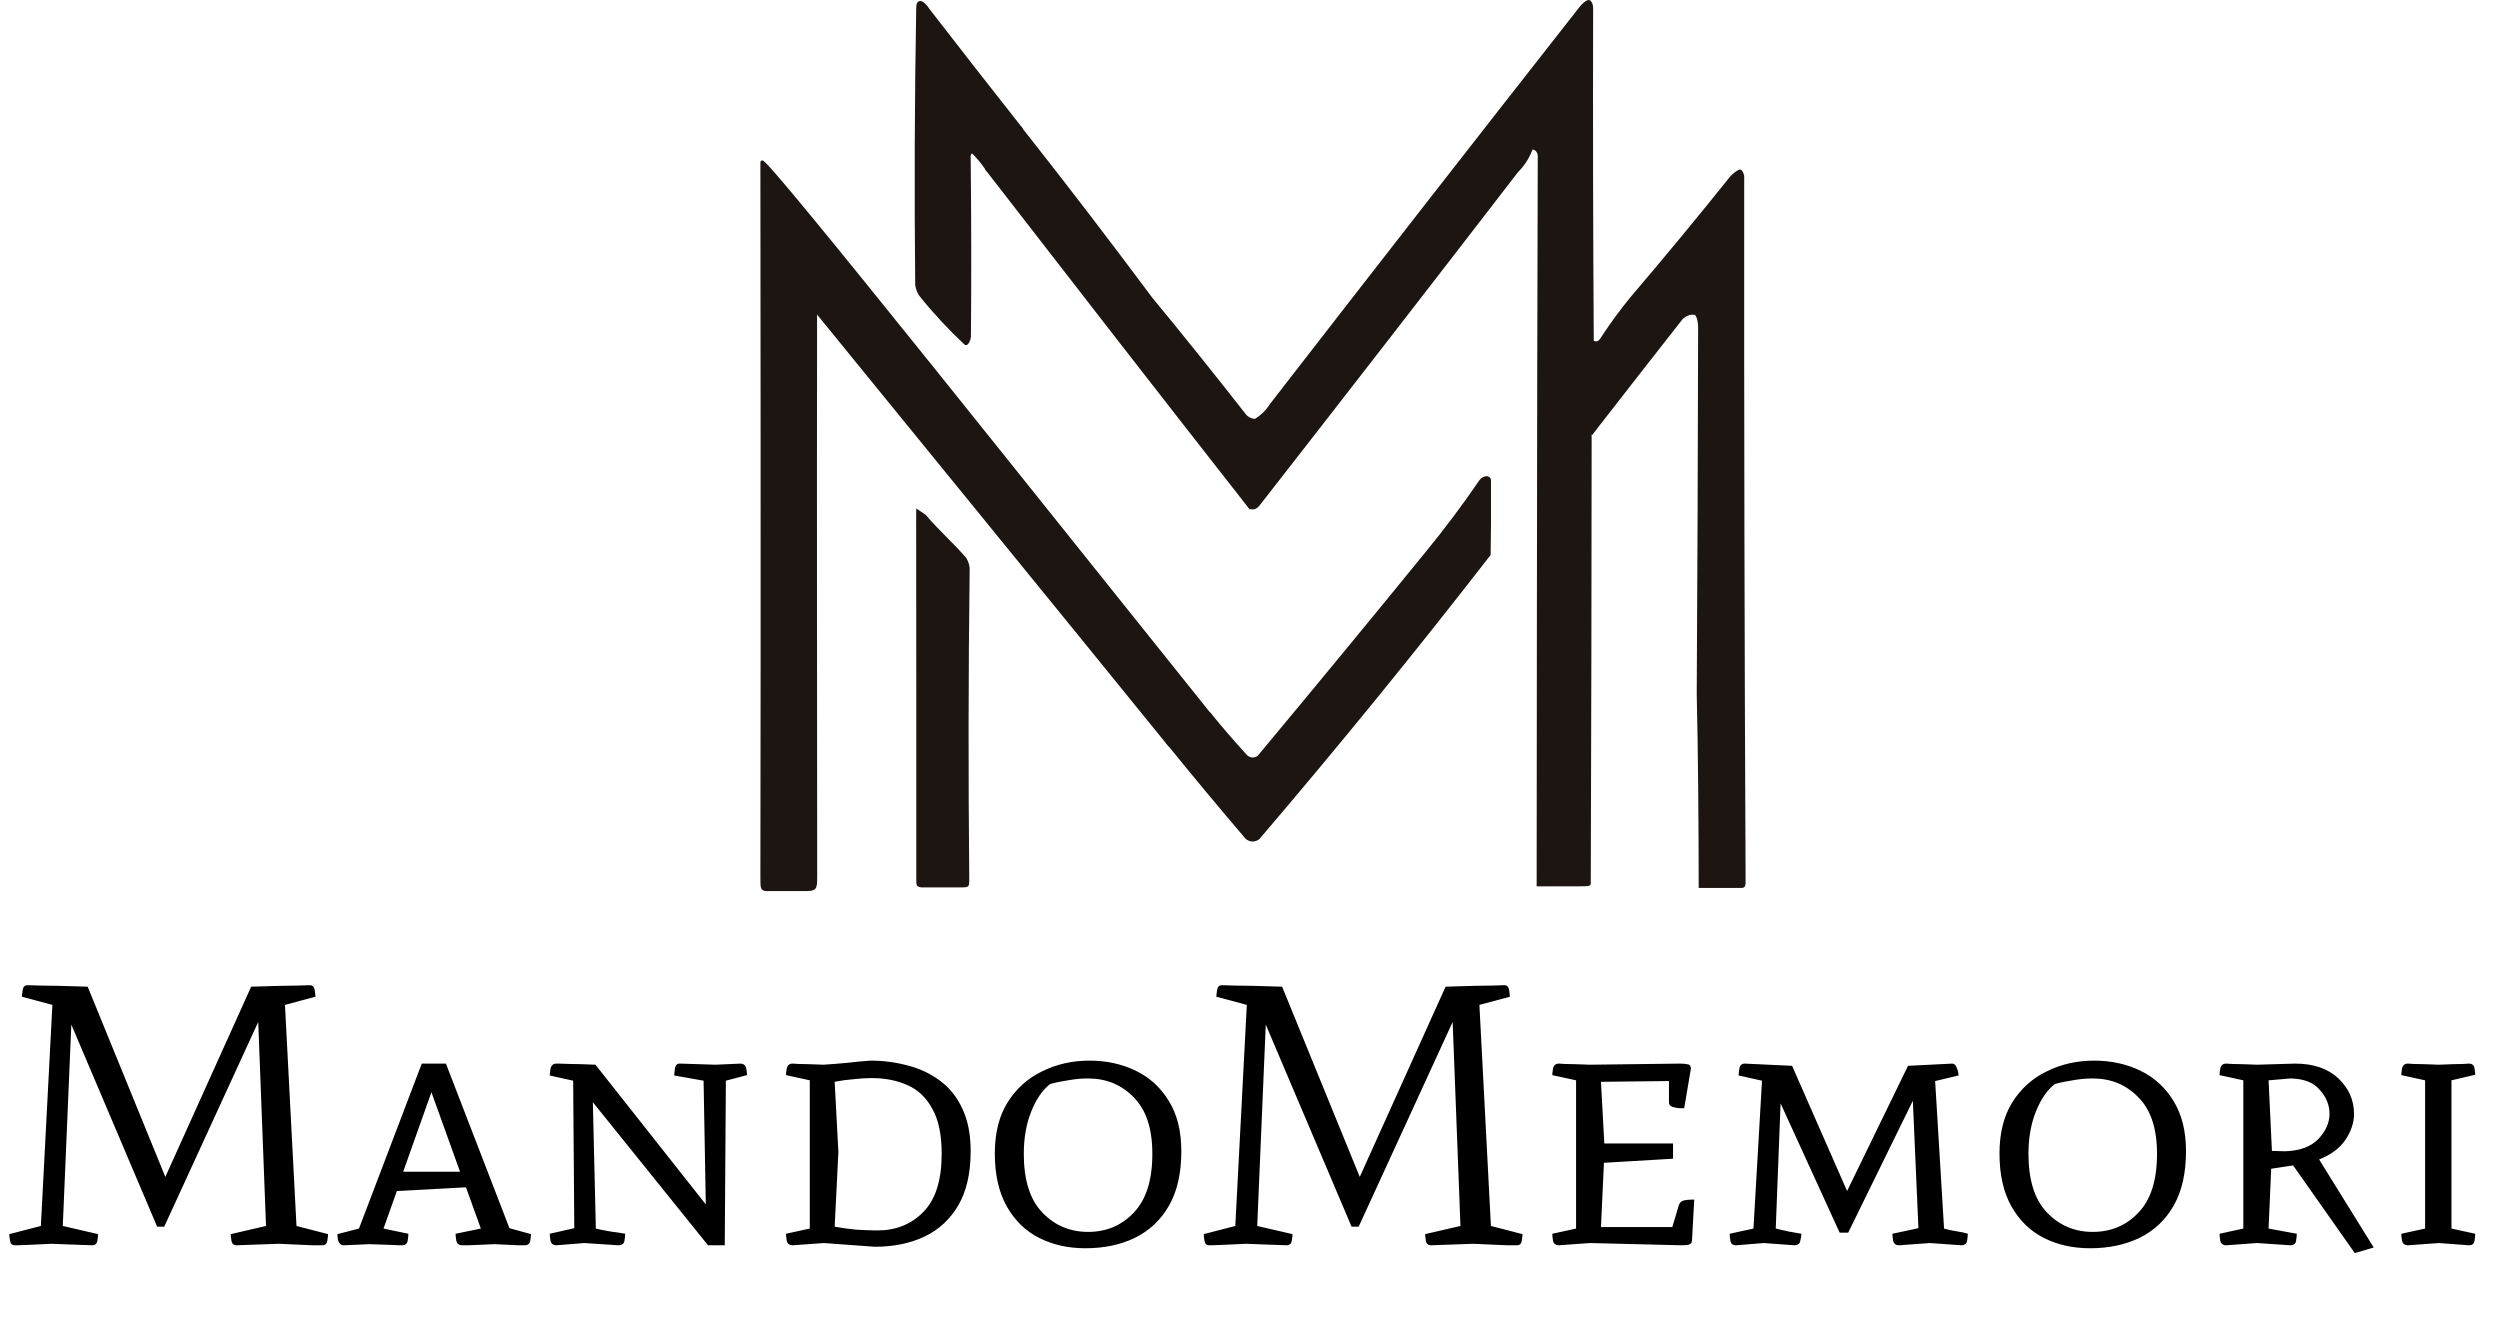
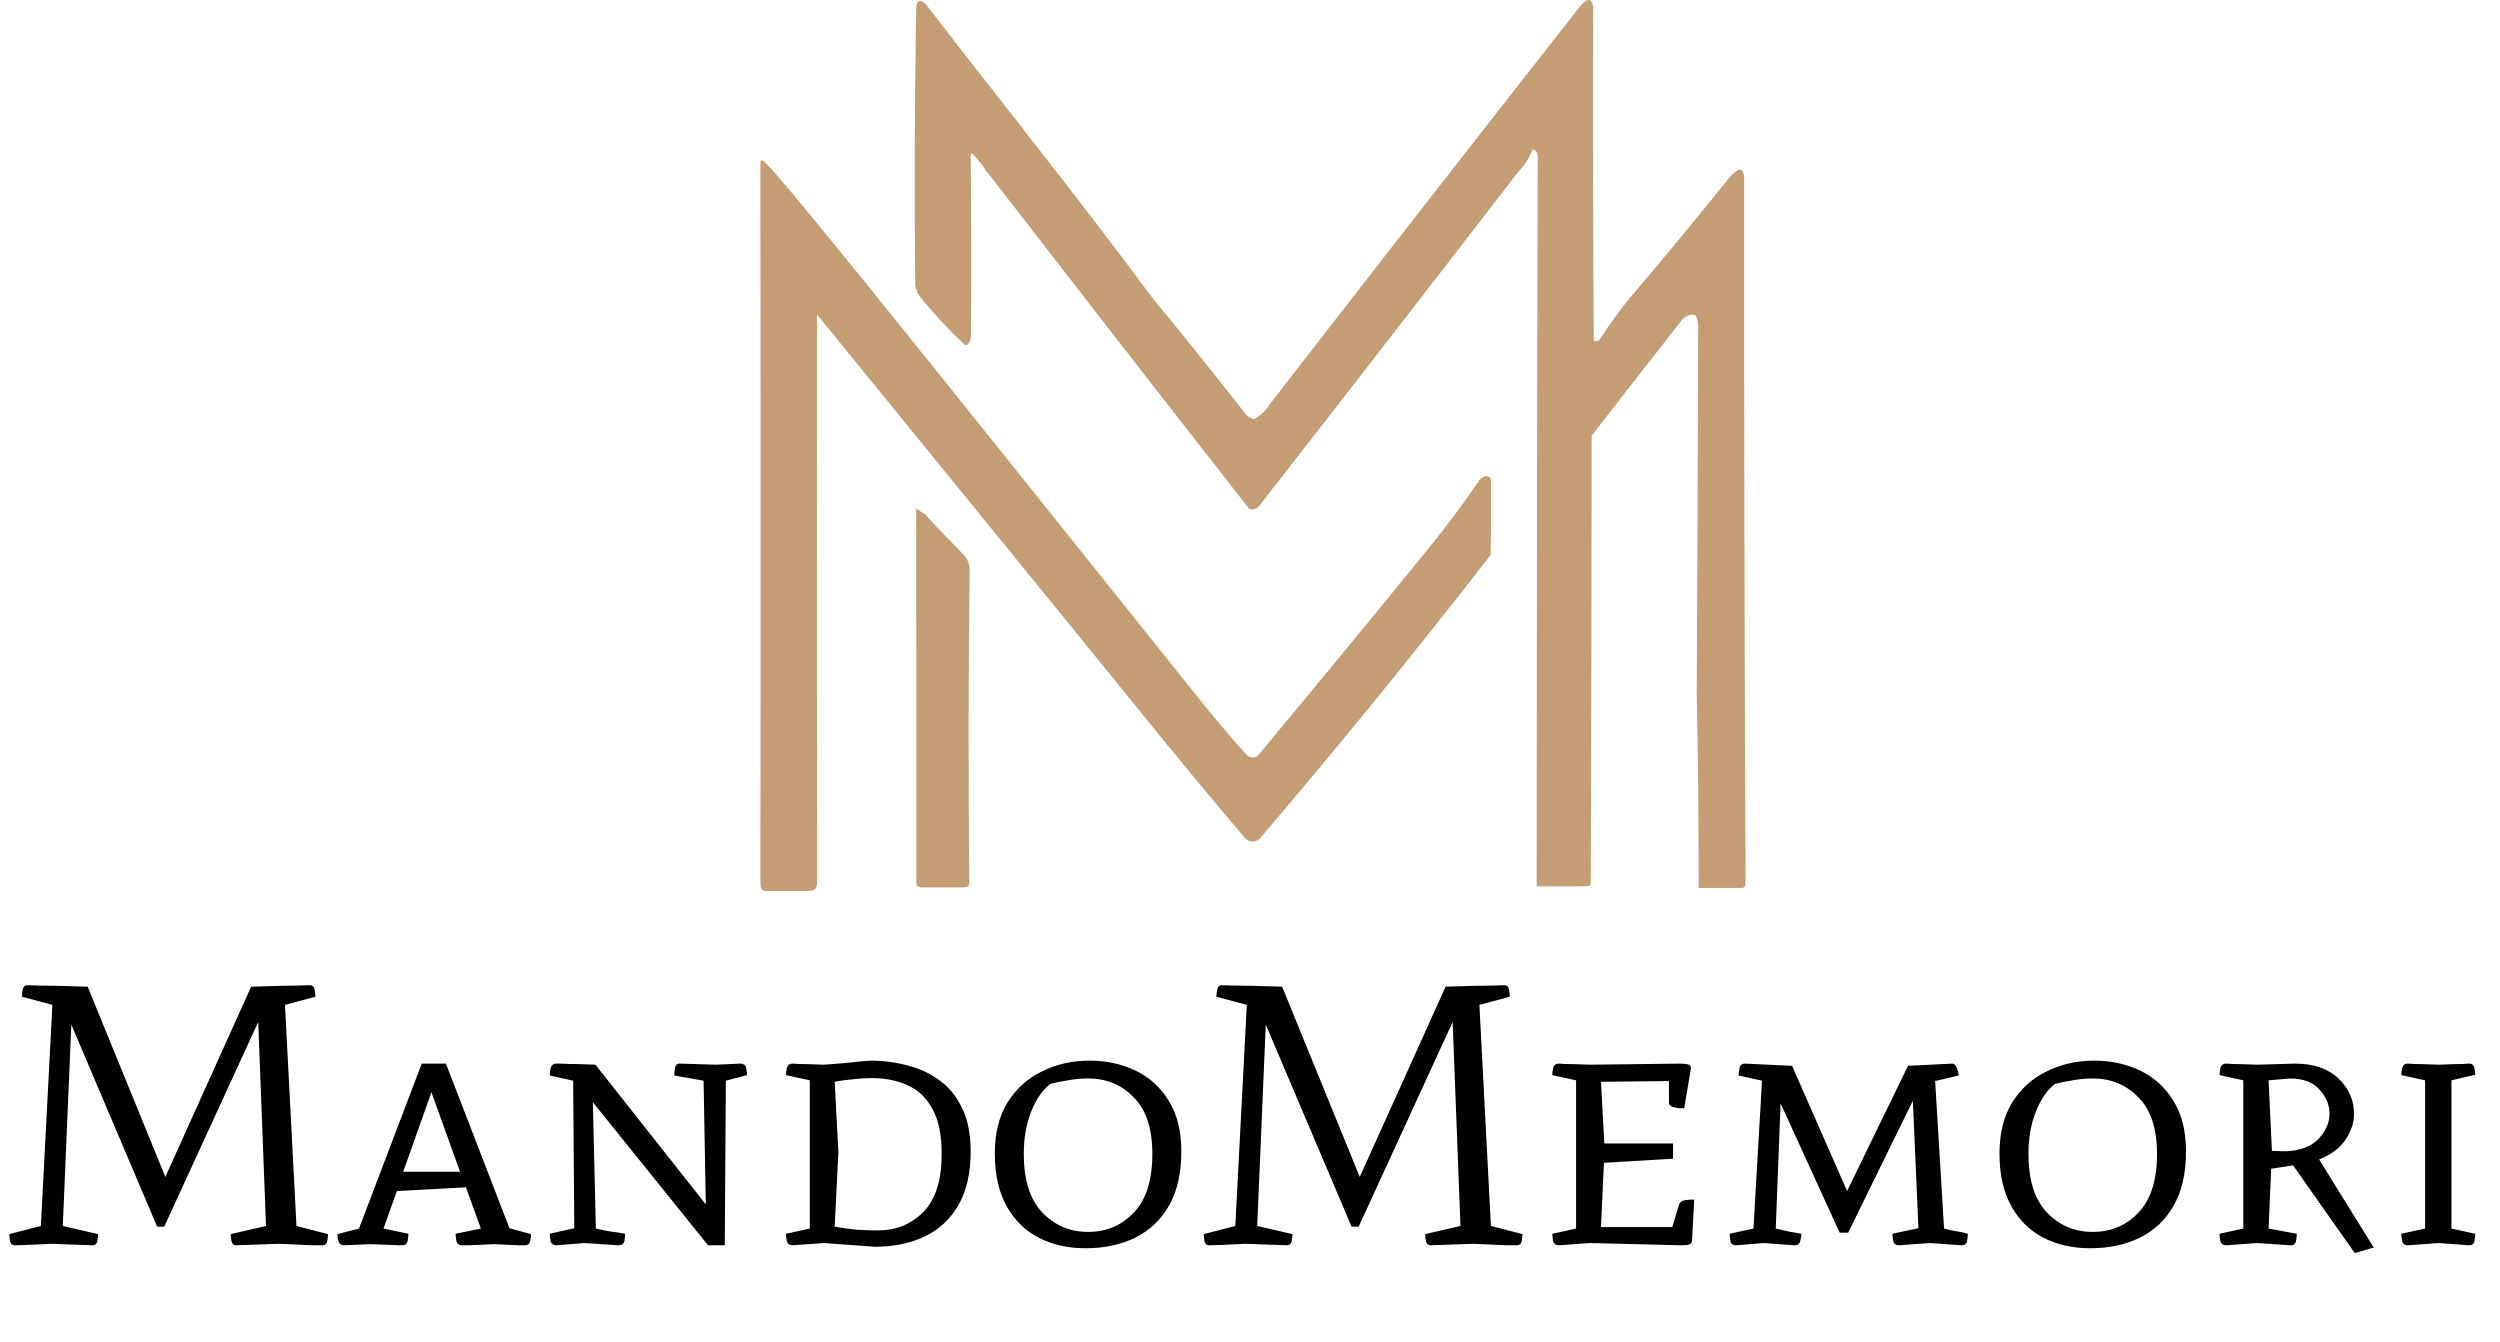
<svg xmlns="http://www.w3.org/2000/svg" width="397" height="213" viewBox="0 0 397 213" fill="none">
-   <path fill-rule="evenodd" clip-rule="evenodd" d="M145.486 82.718C145.5 81.75 145.502 81.75 145.501 80.75C147 81.75 145.5 80.75 147 81.75C149.14 84.29 151.246 86.058 153.426 88.578C153.726 89.067 153.916 89.608 153.986 90.188C153.776 106.538 153.756 122.898 153.916 139.248C153.933 140.918 153.964 140.918 152.428 140.918C149.887 140.918 148.407 140.918 146.276 140.918C145.5 140.75 145.5 140.75 145.506 139.308C145.516 120.438 145.506 101.578 145.486 82.718ZM146.746 118.718C146.946 123.888 146.996 129.058 146.916 134.228C147.026 134.968 147.306 135.628 147.776 136.218C146.686 137.268 146.666 138.338 147.716 139.408C148.576 139.648 149.466 139.738 150.366 139.678C150.946 139.758 151.416 139.578 151.776 139.138C152.226 129.478 152.316 119.818 152.056 110.148C151.836 108.838 151.676 107.518 151.596 106.198C151.566 105.108 151.816 104.098 152.366 103.168C151.976 102.588 151.786 101.958 151.786 101.258C151.876 99.578 151.826 97.897 151.656 96.218C152.056 93.918 152.166 91.608 151.986 89.297C150.616 87.897 149.316 86.438 148.076 84.927C147.746 84.748 147.486 84.817 147.306 85.147C147.496 85.797 147.566 86.468 147.496 87.147C147.066 88.118 146.836 89.127 146.816 90.188C146.866 96.198 146.896 102.218 146.906 108.228C146.996 109.258 147.146 110.278 147.366 111.288C147.276 113.768 147.066 116.248 146.746 118.718Z" fill="#1C1512" />
-   <path fill-rule="evenodd" clip-rule="evenodd" d="M162.136 20.445C161.966 20.825 161.686 21.115 161.316 21.305C160.816 21.125 160.366 21.175 159.976 21.465C160.096 22.335 160.046 23.175 159.816 23.985C159.286 24.175 158.796 24.415 158.326 24.725C158.036 25.625 157.506 26.325 156.746 26.855C156.046 25.805 155.246 24.865 154.366 24.015C153.976 24.275 153.816 24.655 153.896 25.145C153.996 34.525 154.016 43.905 153.936 53.295C153.976 53.835 153.52 54.707 153.346 54.545C150.806 52.175 148.426 49.615 146.226 46.875C145.886 46.395 145.676 45.855 145.586 45.265C145.436 30.555 145.486 15.855 145.746 1.165C145.767 -0.042 146.52 0.25 147.436 1.625C152.306 7.925 157.206 14.195 162.136 20.445ZM185.506 118.025C186.116 116.965 186.796 115.945 187.526 114.985C189.046 114.455 190.576 113.935 192.096 113.425C193.956 115.705 195.886 117.945 197.876 120.115C198.516 120.645 199.186 120.685 199.876 120.225C208.846 109.465 217.756 98.655 226.606 87.785C229.616 84.115 232.466 80.315 235.136 76.395C235.666 75.695 236.52 75.75 236.52 76.25C236.52 79.75 236.52 79.75 236.52 83.25C236.49 83.89 236.52 85.25 236.466 88.035C224.606 103.345 212.376 118.355 199.796 133.085C199.186 133.505 198.576 133.485 197.986 133.025C193.756 128.075 189.596 123.075 185.506 118.025Z" fill="#1C1512" stroke="#1C1512" stroke-width="0.5" />
-   <path fill-rule="evenodd" clip-rule="evenodd" d="M252.755 68.648C252.745 92.458 252.695 116.268 252.615 140.068C252.615 140.75 252.615 140.75 250.245 140.75C247.875 140.75 244.02 140.75 244.02 140.75C244.02 140.75 244.065 63.578 244.195 25.098C244.275 24.238 243.905 23.758 243.065 23.658C243.405 22.758 243.965 22.628 244.745 23.268C245.605 24.068 245.965 25.058 245.835 26.228C245.785 63.228 245.795 100.238 245.865 137.238C245.895 138.338 246.425 139.088 247.435 139.488C248.485 139.178 249.565 138.998 250.665 138.958C250.805 138.808 250.945 138.658 251.085 138.508C250.815 137.748 250.535 136.998 250.245 136.258C250.615 135.308 250.805 134.328 250.815 133.308C250.305 132.008 250.005 130.668 249.885 129.278C250.175 128.238 250.485 127.208 250.815 126.168C250.875 117.198 250.885 108.218 250.855 99.238C250.925 98.538 251.035 97.838 251.205 97.148C250.715 96.218 250.285 95.268 249.885 94.298C250.275 92.878 250.825 91.518 251.545 90.218C251.745 88.498 251.745 86.768 251.545 85.048C250.795 84.598 250.245 83.998 249.885 83.248C249.885 81.558 249.855 79.878 249.785 78.198C249.225 76.928 248.905 75.608 248.825 74.238C248.795 73.628 248.875 73.018 249.045 72.428C249.895 72.208 250.735 71.918 251.555 71.568C251.895 70.408 251.845 69.258 251.415 68.118C251.875 68.248 252.325 68.418 252.755 68.648ZM127.725 132.758C127.915 107.888 127.985 83.028 127.935 58.158C127.885 57.428 128.075 56.768 128.495 56.178C128.615 79.188 128.705 102.198 128.745 125.218C128.745 128.248 128.725 131.268 128.665 134.298C128.665 134.738 128.545 135.128 128.285 135.468C127.825 134.628 127.645 133.728 127.725 132.758Z" fill="#1C1512" />
-   <path fill-rule="evenodd" clip-rule="evenodd" d="M276.502 140.75C275.502 140.75 275.502 140.75 274.502 140.75C273.564 140.75 273.002 140.75 272.002 140.75C271.002 140.75 271.002 140.75 270.002 140.75C269.992 132.07 269.911 118.96 269.691 110.29C269.801 90.95 269.881 71.62 269.911 52.29C269.941 51.66 269.861 51.05 269.691 50.45C269.521 50.09 269.392 49.68 269.002 49.75C268.322 49.61 267.571 50.02 267.051 50.46C262.281 56.54 257.521 62.63 252.791 68.73C252.361 68.5 251.911 68.33 251.451 68.2C251.881 69.34 251.931 70.49 251.591 71.65C250.771 72 249.931 72.29 249.081 72.51C248.911 73.1 248.831 73.71 248.861 74.32C248.941 75.69 249.261 77.01 249.821 78.28C249.891 79.96 249.921 81.64 249.921 83.33C250.281 84.08 250.831 84.68 251.581 85.13C251.781 86.85 251.781 88.58 251.581 90.3C250.861 91.6 250.311 92.96 249.921 94.38C250.321 95.35 250.751 96.3 251.241 97.23C251.071 97.92 250.961 98.62 250.891 99.32C250.921 108.3 250.911 117.28 250.851 126.25C250.881 127.3 250.881 128.8 250.881 129.8C250.881 131.3 250.863 132.095 250.851 133.39C250.841 134.41 250.851 135.3 250.881 136.3C250.917 137.492 250.881 138.3 250.881 139.3C250.881 140.3 250.881 139.937 250.881 140.437C249.781 140.477 247.502 140.25 246.502 140.25C246.002 140.25 245.911 140.4 245.881 139.3C245.811 102.3 245.821 63.31 245.871 26.31C246.001 25.14 245.641 24.15 244.781 23.35C244.001 22.71 243.441 22.84 243.101 23.74C242.601 25.04 241.861 26.18 240.871 27.17C227.231 44.88 213.53 62.55 199.781 80.17C199.461 80.57 199.051 80.72 198.551 80.62C184.581 62.78 170.66 44.88 156.781 26.94C157.541 26.41 158.071 25.71 158.361 24.81C158.831 24.5 159.321 24.26 159.851 24.07C160.081 23.26 160.131 22.42 160.011 21.55C160.401 21.26 160.851 21.21 161.351 21.39C161.721 21.2 162.001 20.91 162.171 20.53C169.151 29.38 176.011 38.33 182.741 47.37C187.721 53.41 192.621 59.52 197.441 65.68C197.891 66.35 198.521 66.72 199.321 66.78C200.361 66.17 201.221 65.34 201.881 64.29C218.18 43.25 234.551 22.26 250.981 1.32C251.321 0.84 252.002 0.25 252.281 0.25C252.502 0.25 252.741 0.715 252.741 1.28C252.691 18.96 252.731 36.62 252.841 54.28C253.481 54.63 254.001 54.47 254.401 53.79C255.841 51.58 257.391 49.45 259.061 47.41C264.431 41.12 269.701 34.74 274.871 28.28C275.251 27.78 276.146 27.17 276.311 27.17C276.475 27.17 276.801 27.81 276.731 28.27C276.701 65.29 276.771 102.31 276.951 139.33C276.958 140.75 276.951 140.75 276.502 140.75ZM192.131 113.51C190.611 114.02 189.081 114.54 187.561 115.07C186.831 116.03 186.151 117.05 185.541 118.11C167.141 95.41 147.93 71.9 129.5 49.25C129.5 48.75 129.5 49.75 129.5 50.75C129.5 51.25 129.5 51.75 129.5 52.25C129.46 81.23 129.501 110.19 129.521 139.18C129.5 141.25 129.521 141.25 127.5 141.25C125.8 141.25 123 141.25 122 141.25C121 141.25 121 141.25 121 139.25C121.08 101.63 121.011 27.513 121.001 27.26C120.991 27.007 120.992 27.25 121.002 25.75C121.012 24.25 168.641 84.26 192.131 113.51ZM127.761 132.84C127.681 133.81 127.861 134.71 128.321 135.55C128.581 135.21 128.701 134.82 128.701 134.38C128.761 131.35 128.781 128.33 128.781 125.3C128.741 102.28 128.651 79.27 128.531 56.26C128.111 56.85 127.921 57.51 127.971 58.24C128.021 83.11 127.951 107.97 127.761 132.84ZM146.781 118.8C147.101 116.33 147.311 113.85 147.401 111.37C147.181 110.36 147.031 109.34 146.941 108.31C146.931 102.3 146.901 96.28 146.851 90.27C146.871 89.21 147.101 88.2 147.531 87.23C147.601 86.55 147.531 85.88 147.341 85.23C147.821 84.83 148.241 84.92 148.611 85.47C149.651 86.86 150.791 88.16 152.021 89.38C152.201 91.69 152.091 94 151.691 96.3C151.861 97.98 151.911 99.66 151.821 101.34C151.821 102.04 152.011 102.67 152.401 103.25C151.851 104.18 151.601 105.19 151.631 106.28C151.711 107.6 151.871 108.92 152.091 110.23C152.351 119.9 152.261 129.56 151.811 139.22C151.451 139.66 150.981 139.84 150.401 139.76C148.781 140.16 146.941 139.703 146.961 138.21C146.971 137.47 147.261 136.83 147.811 136.3C147.341 135.71 147.061 135.05 146.951 134.31C147.031 129.14 146.981 123.97 146.781 118.8Z" fill="#1C1512" stroke="#1C1512" stroke-width="0.5" />
+   <path fill-rule="evenodd" clip-rule="evenodd" d="M145.486 82.718C145.5 81.75 145.502 81.75 145.501 80.75C147 81.75 145.5 80.75 147 81.75C149.14 84.29 151.246 86.058 153.426 88.578C153.726 89.067 153.916 89.608 153.986 90.188C153.776 106.538 153.756 122.898 153.916 139.248C153.933 140.918 153.964 140.918 152.428 140.918C149.887 140.918 148.407 140.918 146.276 140.918C145.5 140.75 145.5 140.75 145.506 139.308C145.516 120.438 145.506 101.578 145.486 82.718ZM146.746 118.718C146.946 123.888 146.996 129.058 146.916 134.228C147.026 134.968 147.306 135.628 147.776 136.218C146.686 137.268 146.666 138.338 147.716 139.408C148.576 139.648 149.466 139.738 150.366 139.678C150.946 139.758 151.416 139.578 151.776 139.138C152.226 129.478 152.316 119.818 152.056 110.148C151.836 108.838 151.676 107.518 151.596 106.198C151.566 105.108 151.816 104.098 152.366 103.168C151.976 102.588 151.786 101.958 151.786 101.258C151.876 99.578 151.826 97.897 151.656 96.218C152.056 93.918 152.166 91.608 151.986 89.297C150.616 87.897 149.316 86.438 148.076 84.927C147.746 84.748 147.486 84.817 147.306 85.147C147.496 85.797 147.566 86.468 147.496 87.147C147.066 88.118 146.836 89.127 146.816 90.188C146.866 96.198 146.896 102.218 146.906 108.228C146.996 109.258 147.146 110.278 147.366 111.288C147.276 113.768 147.066 116.248 146.746 118.718Z" fill="#C49D74" />
+   <path fill-rule="evenodd" clip-rule="evenodd" d="M162.136 20.445C161.966 20.825 161.686 21.115 161.316 21.305C160.816 21.125 160.366 21.175 159.976 21.465C160.096 22.335 160.046 23.175 159.816 23.985C159.286 24.175 158.796 24.415 158.326 24.725C158.036 25.625 157.506 26.325 156.746 26.855C156.046 25.805 155.246 24.865 154.366 24.015C153.976 24.275 153.816 24.655 153.896 25.145C153.996 34.525 154.016 43.905 153.936 53.295C153.976 53.835 153.52 54.707 153.346 54.545C150.806 52.175 148.426 49.615 146.226 46.875C145.886 46.395 145.676 45.855 145.586 45.265C145.436 30.555 145.486 15.855 145.746 1.165C145.767 -0.042 146.52 0.25 147.436 1.625C152.306 7.925 157.206 14.195 162.136 20.445ZM185.506 118.025C186.116 116.965 186.796 115.945 187.526 114.985C189.046 114.455 190.576 113.935 192.096 113.425C193.956 115.705 195.886 117.945 197.876 120.115C198.516 120.645 199.186 120.685 199.876 120.225C208.846 109.465 217.756 98.655 226.606 87.785C229.616 84.115 232.466 80.315 235.136 76.395C235.666 75.695 236.52 75.75 236.52 76.25C236.52 79.75 236.52 79.75 236.52 83.25C236.49 83.89 236.52 85.25 236.466 88.035C224.606 103.345 212.376 118.355 199.796 133.085C199.186 133.505 198.576 133.485 197.986 133.025C193.756 128.075 189.596 123.075 185.506 118.025Z" fill="#C49D74" stroke="#C49D74" stroke-width="0.5" />
+   <path fill-rule="evenodd" clip-rule="evenodd" d="M252.755 68.648C252.745 92.458 252.695 116.268 252.615 140.068C252.615 140.75 252.615 140.75 250.245 140.75C247.875 140.75 244.02 140.75 244.02 140.75C244.02 140.75 244.065 63.578 244.195 25.098C244.275 24.238 243.905 23.758 243.065 23.658C243.405 22.758 243.965 22.628 244.745 23.268C245.605 24.068 245.965 25.058 245.835 26.228C245.785 63.228 245.795 100.238 245.865 137.238C245.895 138.338 246.425 139.088 247.435 139.488C248.485 139.178 249.565 138.998 250.665 138.958C250.805 138.808 250.945 138.658 251.085 138.508C250.815 137.748 250.535 136.998 250.245 136.258C250.615 135.308 250.805 134.328 250.815 133.308C250.305 132.008 250.005 130.668 249.885 129.278C250.175 128.238 250.485 127.208 250.815 126.168C250.875 117.198 250.885 108.218 250.855 99.238C250.925 98.538 251.035 97.838 251.205 97.148C250.715 96.218 250.285 95.268 249.885 94.298C250.275 92.878 250.825 91.518 251.545 90.218C251.745 88.498 251.745 86.768 251.545 85.048C250.795 84.598 250.245 83.998 249.885 83.248C249.885 81.558 249.855 79.878 249.785 78.198C249.225 76.928 248.905 75.608 248.825 74.238C248.795 73.628 248.875 73.018 249.045 72.428C249.895 72.208 250.735 71.918 251.555 71.568C251.895 70.408 251.845 69.258 251.415 68.118C251.875 68.248 252.325 68.418 252.755 68.648ZM127.725 132.758C127.915 107.888 127.985 83.028 127.935 58.158C127.885 57.428 128.075 56.768 128.495 56.178C128.615 79.188 128.705 102.198 128.745 125.218C128.745 128.248 128.725 131.268 128.665 134.298C128.665 134.738 128.545 135.128 128.285 135.468C127.825 134.628 127.645 133.728 127.725 132.758Z" fill="#C49D74" />
+   <path fill-rule="evenodd" clip-rule="evenodd" d="M276.502 140.75C275.502 140.75 275.502 140.75 274.502 140.75C273.564 140.75 273.002 140.75 272.002 140.75C271.002 140.75 271.002 140.75 270.002 140.75C269.992 132.07 269.911 118.96 269.691 110.29C269.801 90.95 269.881 71.62 269.911 52.29C269.941 51.66 269.861 51.05 269.691 50.45C269.521 50.09 269.392 49.68 269.002 49.75C268.322 49.61 267.571 50.02 267.051 50.46C262.281 56.54 257.521 62.63 252.791 68.73C252.361 68.5 251.911 68.33 251.451 68.2C251.881 69.34 251.931 70.49 251.591 71.65C250.771 72 249.931 72.29 249.081 72.51C248.911 73.1 248.831 73.71 248.861 74.32C248.941 75.69 249.261 77.01 249.821 78.28C249.891 79.96 249.921 81.64 249.921 83.33C250.281 84.08 250.831 84.68 251.581 85.13C251.781 86.85 251.781 88.58 251.581 90.3C250.861 91.6 250.311 92.96 249.921 94.38C250.321 95.35 250.751 96.3 251.241 97.23C251.071 97.92 250.961 98.62 250.891 99.32C250.921 108.3 250.911 117.28 250.851 126.25C250.881 127.3 250.881 128.8 250.881 129.8C250.881 131.3 250.863 132.095 250.851 133.39C250.841 134.41 250.851 135.3 250.881 136.3C250.917 137.492 250.881 138.3 250.881 139.3C250.881 140.3 250.881 139.937 250.881 140.437C249.781 140.477 247.502 140.25 246.502 140.25C246.002 140.25 245.911 140.4 245.881 139.3C245.811 102.3 245.821 63.31 245.871 26.31C246.001 25.14 245.641 24.15 244.781 23.35C244.001 22.71 243.441 22.84 243.101 23.74C242.601 25.04 241.861 26.18 240.871 27.17C227.231 44.88 213.53 62.55 199.781 80.17C199.461 80.57 199.051 80.72 198.551 80.62C184.581 62.78 170.66 44.88 156.781 26.94C157.541 26.41 158.071 25.71 158.361 24.81C158.831 24.5 159.321 24.26 159.851 24.07C160.081 23.26 160.131 22.42 160.011 21.55C160.401 21.26 160.851 21.21 161.351 21.39C161.721 21.2 162.001 20.91 162.171 20.53C169.151 29.38 176.011 38.33 182.741 47.37C187.721 53.41 192.621 59.52 197.441 65.68C197.891 66.35 198.521 66.72 199.321 66.78C200.361 66.17 201.221 65.34 201.881 64.29C218.18 43.25 234.551 22.26 250.981 1.32C251.321 0.84 252.002 0.25 252.281 0.25C252.502 0.25 252.741 0.715 252.741 1.28C252.691 18.96 252.731 36.62 252.841 54.28C253.481 54.63 254.001 54.47 254.401 53.79C255.841 51.58 257.391 49.45 259.061 47.41C264.431 41.12 269.701 34.74 274.871 28.28C275.251 27.78 276.146 27.17 276.311 27.17C276.475 27.17 276.801 27.81 276.731 28.27C276.701 65.29 276.771 102.31 276.951 139.33C276.958 140.75 276.951 140.75 276.502 140.75ZM192.131 113.51C190.611 114.02 189.081 114.54 187.561 115.07C186.831 116.03 186.151 117.05 185.541 118.11C167.141 95.41 147.93 71.9 129.5 49.25C129.5 48.75 129.5 49.75 129.5 50.75C129.5 51.25 129.5 51.75 129.5 52.25C129.46 81.23 129.501 110.19 129.521 139.18C129.5 141.25 129.521 141.25 127.5 141.25C125.8 141.25 123 141.25 122 141.25C121 141.25 121 141.25 121 139.25C121.08 101.63 121.011 27.513 121.001 27.26C120.991 27.007 120.992 27.25 121.002 25.75C121.012 24.25 168.641 84.26 192.131 113.51ZM127.761 132.84C127.681 133.81 127.861 134.71 128.321 135.55C128.581 135.21 128.701 134.82 128.701 134.38C128.761 131.35 128.781 128.33 128.781 125.3C128.741 102.28 128.651 79.27 128.531 56.26C128.111 56.85 127.921 57.51 127.971 58.24C128.021 83.11 127.951 107.97 127.761 132.84ZM146.781 118.8C147.101 116.33 147.311 113.85 147.401 111.37C147.181 110.36 147.031 109.34 146.941 108.31C146.931 102.3 146.901 96.28 146.851 90.27C146.871 89.21 147.101 88.2 147.531 87.23C147.601 86.55 147.531 85.88 147.341 85.23C147.821 84.83 148.241 84.92 148.611 85.47C149.651 86.86 150.791 88.16 152.021 89.38C152.201 91.69 152.091 94 151.691 96.3C151.861 97.98 151.911 99.66 151.821 101.34C151.821 102.04 152.011 102.67 152.401 103.25C151.851 104.18 151.601 105.19 151.631 106.28C151.711 107.6 151.871 108.92 152.091 110.23C152.351 119.9 152.261 129.56 151.811 139.22C151.451 139.66 150.981 139.84 150.401 139.76C148.781 140.16 146.941 139.703 146.961 138.21C146.971 137.47 147.261 136.83 147.811 136.3C147.341 135.71 147.061 135.05 146.951 134.31C147.031 129.14 146.981 123.97 146.781 118.8Z" fill="#C49D74" stroke="#C49D74" stroke-width="0.5" />
  <path d="M8.142 197.514C6.451 197.593 5.192 197.652 4.366 197.691C3.54 197.73 2.989 197.75 2.714 197.75C2.478 197.75 2.36 197.75 2.36 197.75C1.927 197.75 1.672 197.514 1.593 197.042C1.514 196.531 1.475 196.177 1.475 195.98L6.49 194.682L8.319 159.577L3.481 158.279C3.481 158.082 3.52 157.728 3.599 157.217C3.678 156.706 3.933 156.45 4.366 156.45C4.366 156.45 5.054 156.47 6.431 156.509C7.808 156.509 10.305 156.568 13.924 156.686L26.255 186.894L39.884 156.686C43.503 156.568 45.961 156.509 47.259 156.509C48.557 156.47 49.206 156.45 49.206 156.45C49.639 156.45 49.894 156.706 49.973 157.217C50.052 157.728 50.091 158.082 50.091 158.279L45.253 159.577L47.082 194.682L52.097 195.98C52.097 196.177 52.058 196.531 51.979 197.042C51.9 197.514 51.645 197.75 51.212 197.75C51.212 197.75 50.681 197.75 49.619 197.75C48.596 197.711 46.807 197.632 44.25 197.514L37.583 197.75C37.111 197.75 36.836 197.514 36.757 197.042C36.678 196.57 36.639 196.216 36.639 195.98L42.244 194.682L41.005 162.291L26.078 194.8H24.957L11.328 162.704L9.971 194.682L15.576 195.98C15.576 196.216 15.537 196.57 15.458 197.042C15.379 197.514 15.104 197.75 14.632 197.75L8.142 197.514ZM60.9 195.095L64.853 195.921C64.853 196.196 64.814 196.57 64.735 197.042C64.656 197.514 64.342 197.75 63.791 197.75C63.791 197.75 63.673 197.75 63.437 197.75C63.24 197.75 62.788 197.73 62.08 197.691C61.372 197.652 60.231 197.612 58.658 197.573L54.587 197.75C53.918 197.75 53.584 197.16 53.584 195.98L57.006 195.095L66.977 168.899H70.812L80.901 195.036L84.323 195.98C84.323 196.177 84.284 196.531 84.205 197.042C84.126 197.514 83.831 197.75 83.32 197.75C83.32 197.75 82.986 197.75 82.317 197.75C81.648 197.711 80.39 197.652 78.541 197.573C76.456 197.652 75.08 197.711 74.411 197.75C73.742 197.75 73.408 197.75 73.408 197.75C72.897 197.75 72.582 197.514 72.464 197.042C72.385 196.57 72.346 196.196 72.346 195.921L76.358 195.095L73.998 188.546L63.024 189.136L60.9 195.095ZM68.511 173.442L64.027 186.068H73.054L68.511 173.442ZM108.07 168.899L113.616 169.076L117.628 168.899C118.139 168.938 118.434 169.214 118.513 169.725C118.591 170.197 118.631 170.531 118.631 170.728L115.268 171.613L115.091 197.75H112.436L94.146 175.035L94.618 195.095C95.247 195.252 96.034 195.41 96.978 195.567C97.922 195.685 98.689 195.803 99.279 195.921C99.279 196.196 99.239 196.57 99.161 197.042C99.082 197.514 98.767 197.75 98.217 197.75L92.789 197.396L88.364 197.75C87.852 197.75 87.538 197.514 87.42 197.042C87.341 196.531 87.302 196.157 87.302 195.921L91.196 195.036L91.019 171.613L87.302 170.787C87.302 170.59 87.341 170.236 87.42 169.725C87.538 169.174 87.852 168.899 88.364 168.899C88.364 168.899 88.501 168.899 88.777 168.899C89.091 168.899 89.681 168.919 90.547 168.958C91.412 168.958 92.749 168.997 94.559 169.076L112.082 191.26L111.728 171.613L107.067 170.787C107.067 170.59 107.106 170.217 107.185 169.666C107.263 169.115 107.558 168.86 108.07 168.899ZM128.593 171.554L124.817 170.728C124.817 170.492 124.857 170.138 124.935 169.666C125.053 169.155 125.368 168.899 125.879 168.899C125.879 168.899 126.194 168.919 126.823 168.958C127.453 168.958 128.77 168.997 130.776 169.076C131.996 168.997 133.235 168.899 134.493 168.781C135.791 168.624 137.05 168.506 138.269 168.427C140.275 168.427 142.222 168.683 144.11 169.194C145.998 169.666 147.69 170.453 149.184 171.554C150.718 172.655 151.918 174.13 152.783 175.979C153.688 177.828 154.14 180.109 154.14 182.823C154.14 186.284 153.491 189.136 152.193 191.378C150.895 193.62 149.086 195.292 146.765 196.393C144.484 197.455 141.868 197.986 138.918 197.986L130.835 197.396L125.879 197.75C125.368 197.75 125.053 197.514 124.935 197.042C124.857 196.531 124.817 196.157 124.817 195.921L128.593 195.095V171.554ZM133.136 182.941L132.546 194.8C133.648 194.997 134.788 195.154 135.968 195.272C137.148 195.351 138.289 195.39 139.39 195.39C142.301 195.39 144.72 194.407 146.647 192.44C148.575 190.473 149.538 187.405 149.538 183.236C149.538 180.207 149.047 177.828 148.063 176.097C147.119 174.327 145.802 173.068 144.11 172.321C142.458 171.574 140.551 171.2 138.387 171.2C137.522 171.2 136.578 171.259 135.555 171.377C134.533 171.456 133.53 171.593 132.546 171.79L133.136 182.941ZM187.595 182.823C187.595 186.284 186.946 189.156 185.648 191.437C184.35 193.718 182.541 195.429 180.22 196.57C177.939 197.671 175.323 198.222 172.373 198.222C169.62 198.222 167.161 197.671 164.998 196.57C162.835 195.469 161.124 193.797 159.865 191.555C158.606 189.313 157.977 186.52 157.977 183.177C157.977 179.952 158.646 177.257 159.983 175.094C161.36 172.891 163.189 171.239 165.47 170.138C167.751 168.997 170.269 168.427 173.022 168.427C175.697 168.427 178.135 168.958 180.338 170.02C182.541 171.082 184.291 172.675 185.589 174.799C186.926 176.923 187.595 179.598 187.595 182.823ZM162.579 183.236C162.579 187.405 163.562 190.513 165.529 192.558C167.496 194.603 169.915 195.626 172.786 195.626C175.697 195.626 178.116 194.603 180.043 192.558C182.01 190.513 182.993 187.405 182.993 183.236C182.993 179.224 182.01 176.235 180.043 174.268C178.116 172.262 175.697 171.259 172.786 171.259C171.724 171.259 170.662 171.357 169.6 171.554C168.538 171.711 167.594 171.908 166.768 172.144C165.549 173.088 164.546 174.543 163.759 176.51C162.972 178.477 162.579 180.719 162.579 183.236ZM197.818 197.514C196.126 197.593 194.868 197.652 194.042 197.691C193.216 197.73 192.665 197.75 192.39 197.75C192.154 197.75 192.036 197.75 192.036 197.75C191.603 197.75 191.347 197.514 191.269 197.042C191.19 196.531 191.151 196.177 191.151 195.98L196.166 194.682L197.995 159.577L193.157 158.279C193.157 158.082 193.196 157.728 193.275 157.217C193.353 156.706 193.609 156.45 194.042 156.45C194.042 156.45 194.73 156.47 196.107 156.509C197.483 156.509 199.981 156.568 203.6 156.686L215.931 186.894L229.56 156.686C233.178 156.568 235.637 156.509 236.935 156.509C238.233 156.47 238.882 156.45 238.882 156.45C239.314 156.45 239.57 156.706 239.649 157.217C239.727 157.728 239.767 158.082 239.767 158.279L234.929 159.577L236.758 194.682L241.773 195.98C241.773 196.177 241.733 196.531 241.655 197.042C241.576 197.514 241.32 197.75 240.888 197.75C240.888 197.75 240.357 197.75 239.295 197.75C238.272 197.711 236.482 197.632 233.926 197.514L227.259 197.75C226.787 197.75 226.511 197.514 226.433 197.042C226.354 196.57 226.315 196.216 226.315 195.98L231.92 194.682L230.681 162.291L215.754 194.8H214.633L201.004 162.704L199.647 194.682L205.252 195.98C205.252 196.216 205.212 196.57 205.134 197.042C205.055 197.514 204.78 197.75 204.308 197.75L197.818 197.514ZM267.037 197.75L252.464 197.396L247.567 197.75C247.055 197.75 246.741 197.514 246.623 197.042C246.544 196.531 246.505 196.157 246.505 195.921L250.281 195.095V171.554L246.505 170.728C246.505 170.492 246.544 170.138 246.623 169.666C246.741 169.155 247.055 168.899 247.567 168.899C247.567 168.899 247.881 168.919 248.511 168.958C249.14 168.958 250.458 168.997 252.464 169.076L266.742 168.899C267.292 168.899 267.725 168.938 268.04 169.017C268.354 169.056 268.512 169.292 268.512 169.725L267.45 175.979C267.292 175.979 267.017 175.979 266.624 175.979C266.23 175.94 265.857 175.861 265.503 175.743C265.188 175.586 265.031 175.369 265.031 175.094V171.672L254.234 171.79L254.765 181.584H265.68V184.003L254.706 184.652L254.234 194.859H265.562L266.565 191.496C266.683 191.063 266.919 190.788 267.273 190.67C267.627 190.552 268.217 190.493 269.043 190.493L268.689 197.042C268.649 197.357 268.492 197.553 268.217 197.632C267.981 197.711 267.587 197.75 267.037 197.75ZM277.092 168.899L284.585 169.253L293.317 189.136L302.993 169.253L310.014 168.899C310.328 168.899 310.564 169.115 310.722 169.548C310.918 169.981 311.017 170.394 311.017 170.787L307.3 171.672L308.716 195.095C309.227 195.252 309.856 195.39 310.604 195.508C311.39 195.626 312.02 195.764 312.492 195.921C312.492 196.157 312.452 196.531 312.374 197.042C312.295 197.514 312 197.75 311.489 197.75L306.474 197.396L301.577 197.75C301.065 197.75 300.751 197.514 300.633 197.042C300.554 196.57 300.515 196.196 300.515 195.921L304.645 195.036L303.76 174.799L293.494 195.744H292.137L282.756 175.212L281.989 195.095C282.618 195.252 283.306 195.41 284.054 195.567C284.801 195.685 285.47 195.803 286.06 195.921C286.06 196.196 286.001 196.57 285.883 197.042C285.804 197.514 285.489 197.75 284.939 197.75L280.101 197.396L275.676 197.75C275.164 197.75 274.869 197.514 274.791 197.042C274.712 196.531 274.673 196.157 274.673 195.921L278.449 195.095L279.806 171.613L276.089 170.787C276.089 170.59 276.128 170.236 276.207 169.725C276.285 169.174 276.58 168.899 277.092 168.899ZM347.137 182.823C347.137 186.284 346.488 189.156 345.19 191.437C343.892 193.718 342.083 195.429 339.762 196.57C337.481 197.671 334.865 198.222 331.915 198.222C329.162 198.222 326.703 197.671 324.54 196.57C322.377 195.469 320.666 193.797 319.407 191.555C318.148 189.313 317.519 186.52 317.519 183.177C317.519 179.952 318.188 177.257 319.525 175.094C320.902 172.891 322.731 171.239 325.012 170.138C327.293 168.997 329.811 168.427 332.564 168.427C335.239 168.427 337.677 168.958 339.88 170.02C342.083 171.082 343.833 172.675 345.131 174.799C346.468 176.923 347.137 179.598 347.137 182.823ZM322.121 183.236C322.121 187.405 323.104 190.513 325.071 192.558C327.038 194.603 329.457 195.626 332.328 195.626C335.239 195.626 337.658 194.603 339.585 192.558C341.552 190.513 342.535 187.405 342.535 183.236C342.535 179.224 341.552 176.235 339.585 174.268C337.658 172.262 335.239 171.259 332.328 171.259C331.266 171.259 330.204 171.357 329.142 171.554C328.08 171.711 327.136 171.908 326.31 172.144C325.091 173.088 324.088 174.543 323.301 176.51C322.514 178.477 322.121 180.719 322.121 183.236ZM360.664 185.596L360.251 195.095L364.735 195.921C364.735 196.157 364.695 196.531 364.617 197.042C364.538 197.514 364.243 197.75 363.732 197.75L358.422 197.396L353.525 197.75C353.013 197.75 352.699 197.514 352.581 197.042C352.502 196.531 352.463 196.157 352.463 195.921L356.239 195.095V171.554L352.463 170.728C352.463 170.492 352.502 170.138 352.581 169.666C352.699 169.155 353.013 168.899 353.525 168.899C353.525 168.899 353.839 168.919 354.469 168.958C355.098 168.958 356.416 168.997 358.422 169.076L364.44 168.899C367.39 168.899 369.691 169.686 371.343 171.259C372.995 172.832 373.821 174.72 373.821 176.923C373.821 178.26 373.368 179.617 372.464 180.994C371.559 182.331 370.163 183.374 368.275 184.121L376.948 198.104L373.939 198.989L364.145 185.065L360.664 185.596ZM360.782 182.764L362.906 182.823C365.226 182.744 366.977 182.095 368.157 180.876C369.337 179.617 369.927 178.28 369.927 176.864C369.927 175.487 369.415 174.229 368.393 173.088C367.409 171.908 365.856 171.298 363.732 171.259L360.251 171.554L360.782 182.764ZM385.105 171.554L381.329 170.728C381.329 170.492 381.368 170.138 381.447 169.666C381.565 169.155 381.88 168.899 382.391 168.899C382.391 168.899 382.706 168.919 383.335 168.958C383.964 168.958 385.282 168.997 387.288 169.076C389.137 168.997 390.395 168.958 391.064 168.958C391.733 168.919 392.067 168.899 392.067 168.899C392.578 168.899 392.873 169.155 392.952 169.666C393.031 170.138 393.07 170.472 393.07 170.669L389.294 171.554V195.095L393.07 195.921C393.07 196.157 393.031 196.531 392.952 197.042C392.873 197.514 392.578 197.75 392.067 197.75L387.288 197.396L382.391 197.75C381.88 197.75 381.565 197.514 381.447 197.042C381.368 196.531 381.329 196.157 381.329 195.921L385.105 195.095V171.554Z" fill="black" />
</svg>
